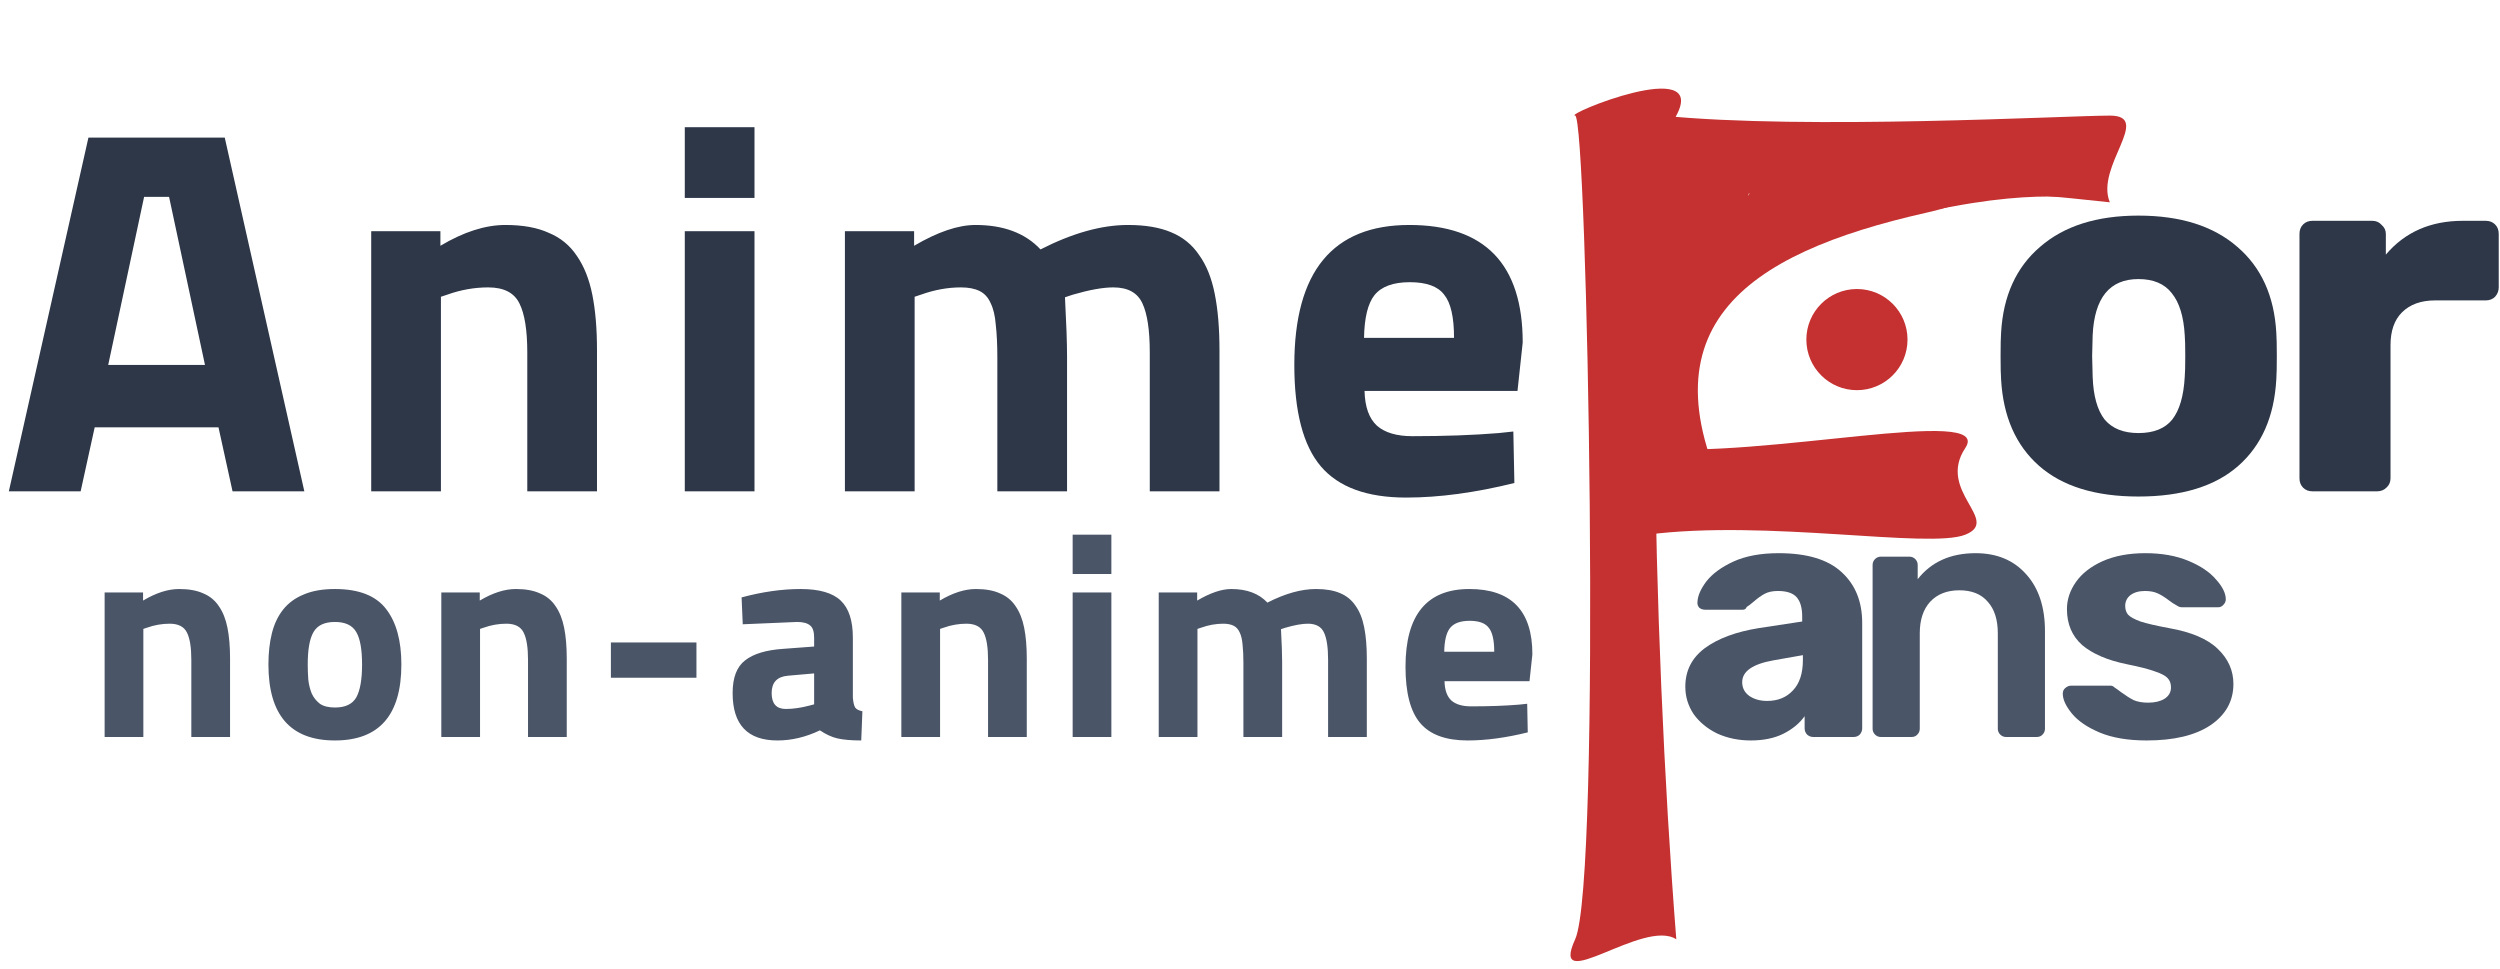
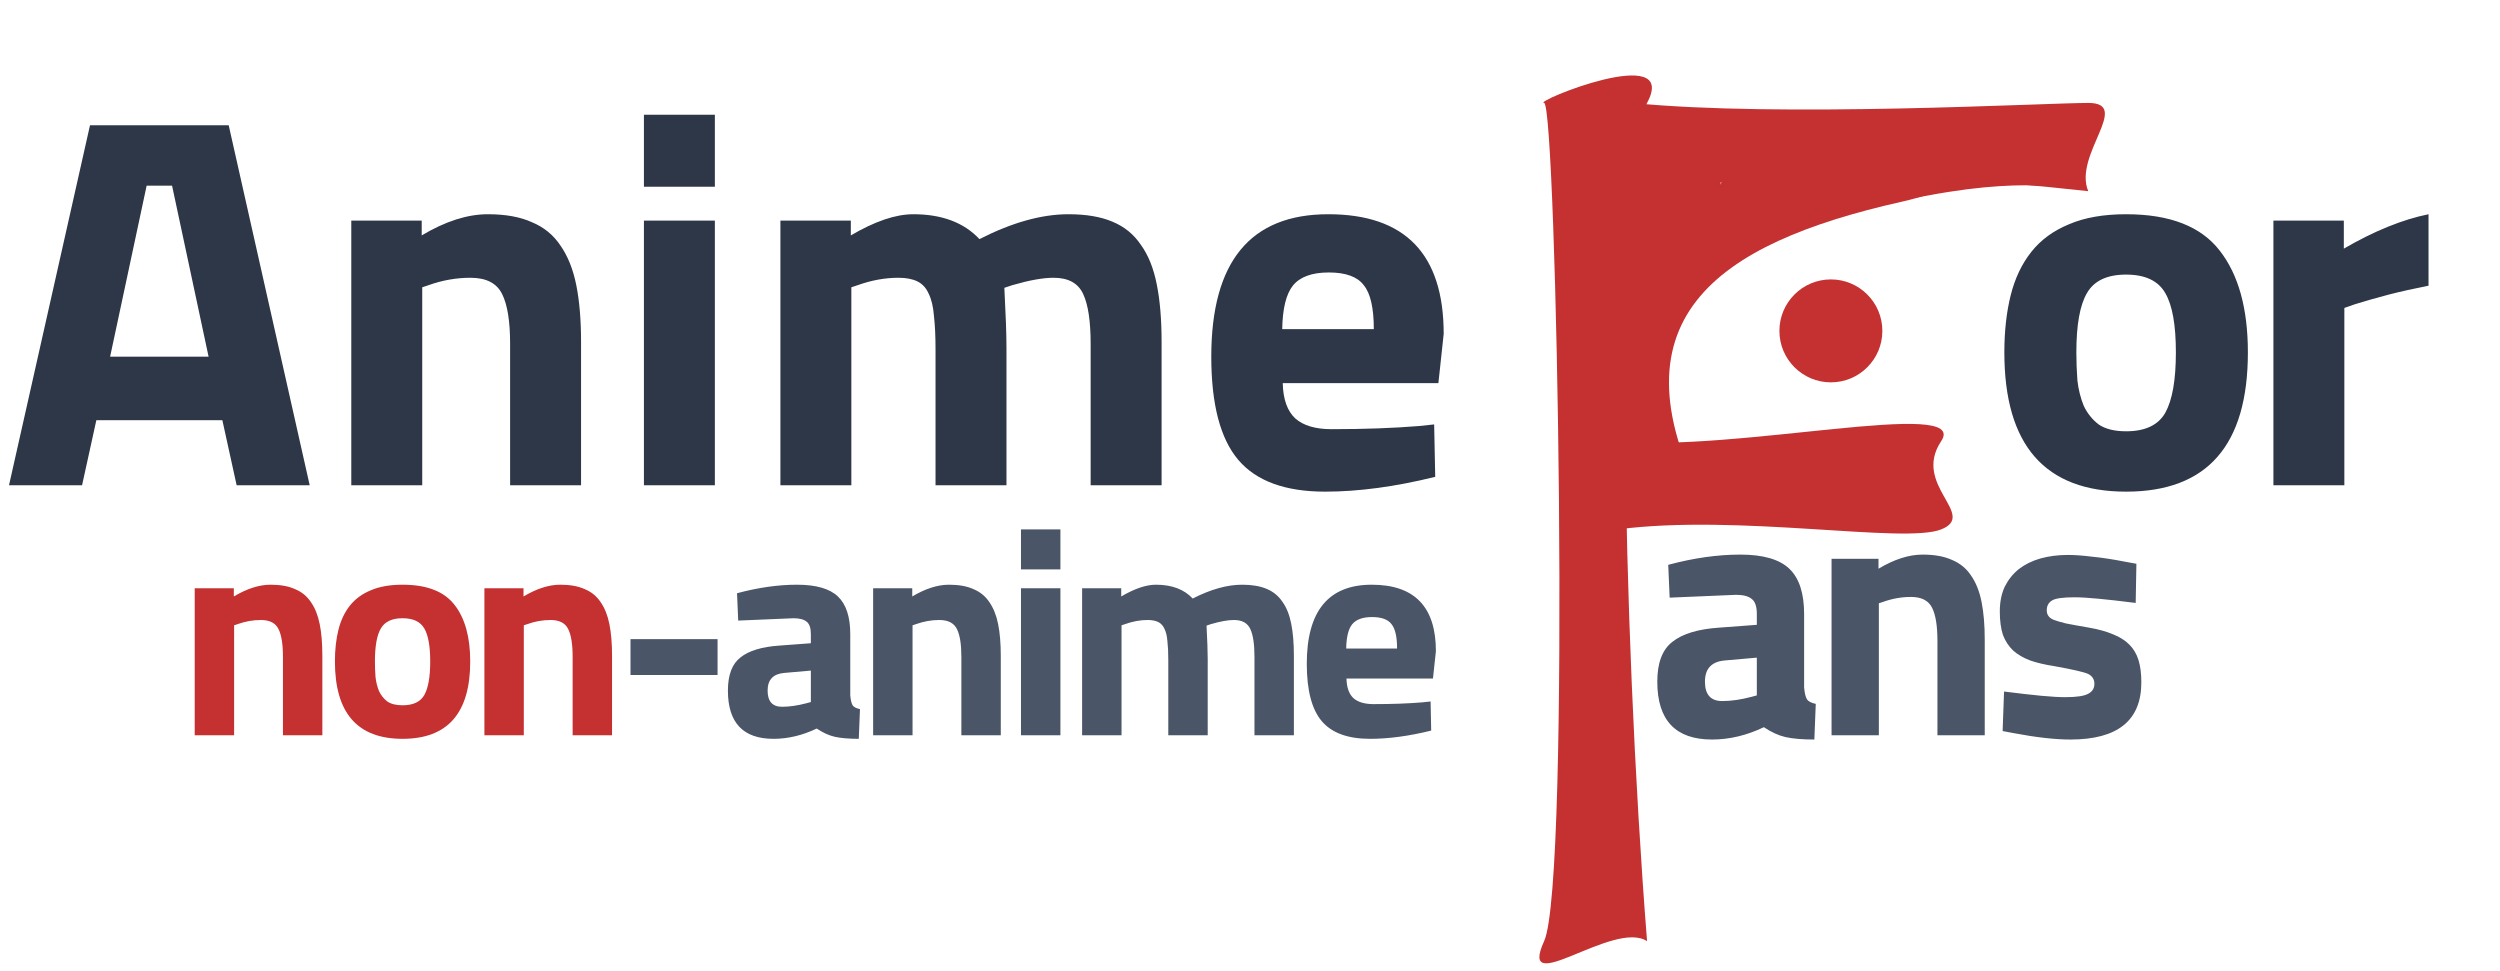
- <svg xmlns="http://www.w3.org/2000/svg" width="173" height="67" viewBox="0 0 173 67" fill="none">
-   <path d="M5.58 34L6.552 29.572H15.12L16.092 34H21.06L15.552 9.52H6.12L0.612 34H5.58ZM11.7 13.624L14.184 25.252H7.488L9.972 13.624H11.7ZM30.512 20.536V34H25.688V16H30.476V17.008C32.084 16.048 33.584 15.568 34.976 15.568C36.176 15.568 37.172 15.748 37.964 16.108C38.78 16.444 39.428 16.972 39.908 17.692C40.412 18.412 40.772 19.312 40.988 20.392C41.204 21.472 41.312 22.756 41.312 24.244V34H36.488V24.388C36.488 22.852 36.308 21.724 35.948 21.004C35.588 20.26 34.868 19.888 33.788 19.888C32.828 19.888 31.88 20.056 30.944 20.392L30.512 20.536ZM52.211 34V16H47.387V34H52.211ZM52.211 13.696V8.8H47.387V13.696H52.211ZM63.292 20.536V34H58.468V16H63.256V17.008C64.888 16.048 66.304 15.568 67.504 15.568C69.448 15.568 70.948 16.132 72.004 17.26C74.212 16.132 76.228 15.568 78.052 15.568C79.252 15.568 80.248 15.736 81.04 16.072C81.856 16.408 82.504 16.936 82.984 17.656C83.488 18.352 83.848 19.252 84.064 20.356C84.28 21.436 84.388 22.732 84.388 24.244V34H79.564V24.388C79.564 22.852 79.396 21.724 79.06 21.004C78.724 20.26 78.052 19.888 77.044 19.888C76.324 19.888 75.388 20.056 74.236 20.392L73.696 20.572C73.744 21.484 73.78 22.276 73.804 22.948C73.828 23.62 73.84 24.196 73.84 24.676V34H69.016V24.748C69.016 23.86 68.98 23.104 68.908 22.48C68.86 21.856 68.74 21.352 68.548 20.968C68.38 20.584 68.128 20.308 67.792 20.14C67.456 19.972 67.024 19.888 66.496 19.888C65.584 19.888 64.66 20.056 63.724 20.392L63.292 20.536ZM105.011 27.052H94.427C94.451 28.156 94.739 28.96 95.291 29.464C95.843 29.944 96.659 30.184 97.739 30.184C99.971 30.184 101.963 30.112 103.715 29.968L104.723 29.86L104.795 33.424C102.083 34.096 99.587 34.432 97.307 34.432C94.595 34.432 92.627 33.712 91.403 32.272C90.179 30.832 89.567 28.492 89.567 25.252C89.567 18.796 92.219 15.568 97.523 15.568C102.755 15.568 105.371 18.28 105.371 23.704L105.011 27.052ZM94.391 23.38H100.619C100.619 21.94 100.391 20.944 99.935 20.392C99.503 19.816 98.711 19.528 97.559 19.528C96.407 19.528 95.591 19.828 95.111 20.428C94.655 21.004 94.415 21.988 94.391 23.38Z" fill="#2D3748" />
-   <path d="M121.16 51.24C120.312 51.24 119.536 51.08 118.832 50.76C118.144 50.424 117.6 49.976 117.2 49.416C116.816 48.84 116.624 48.208 116.624 47.52C116.624 46.416 117.072 45.528 117.968 44.856C118.88 44.184 120.128 43.72 121.712 43.464L124.712 43.008V42.672C124.712 42.064 124.584 41.616 124.328 41.328C124.072 41.04 123.64 40.896 123.032 40.896C122.664 40.896 122.36 40.96 122.12 41.088C121.88 41.216 121.632 41.392 121.376 41.616C121.152 41.808 120.984 41.936 120.872 42C120.824 42.128 120.736 42.192 120.608 42.192H117.992C117.832 42.192 117.696 42.144 117.584 42.048C117.488 41.936 117.448 41.808 117.464 41.664C117.48 41.232 117.688 40.752 118.088 40.224C118.504 39.696 119.128 39.24 119.96 38.856C120.808 38.472 121.848 38.28 123.08 38.28C125.048 38.28 126.504 38.72 127.448 39.6C128.392 40.464 128.864 41.632 128.864 43.104V50.4C128.864 50.56 128.808 50.704 128.696 50.832C128.584 50.944 128.44 51 128.264 51H125.48C125.32 51 125.176 50.944 125.048 50.832C124.936 50.704 124.88 50.56 124.88 50.4V49.56C124.528 50.056 124.032 50.464 123.392 50.784C122.768 51.088 122.024 51.24 121.16 51.24ZM122.288 48.504C123.024 48.504 123.616 48.264 124.064 47.784C124.528 47.304 124.76 46.6 124.76 45.672V45.336L122.72 45.696C121.28 45.952 120.56 46.456 120.56 47.208C120.56 47.608 120.728 47.928 121.064 48.168C121.4 48.392 121.808 48.504 122.288 48.504Z" fill="#4A5568" />
-   <path d="M130.16 51C130 51 129.864 50.944 129.752 50.832C129.64 50.72 129.584 50.584 129.584 50.424V39.096C129.584 38.936 129.64 38.8 129.752 38.688C129.864 38.576 130 38.52 130.16 38.52H132.128C132.288 38.52 132.424 38.576 132.536 38.688C132.648 38.8 132.704 38.936 132.704 39.096V40.08C133.648 38.88 134.984 38.28 136.712 38.28C138.184 38.28 139.352 38.768 140.216 39.744C141.08 40.704 141.512 42.016 141.512 43.68V50.424C141.512 50.584 141.456 50.72 141.344 50.832C141.248 50.944 141.112 51 140.936 51H138.824C138.664 51 138.528 50.944 138.416 50.832C138.304 50.72 138.248 50.584 138.248 50.424V43.824C138.248 42.88 138.016 42.152 137.552 41.64C137.104 41.112 136.448 40.848 135.584 40.848C134.736 40.848 134.064 41.112 133.568 41.64C133.088 42.168 132.848 42.896 132.848 43.824V50.424C132.848 50.584 132.792 50.72 132.68 50.832C132.584 50.944 132.448 51 132.272 51H130.16Z" fill="#4A5568" />
-   <path d="M147.98 34.36C145.004 34.36 142.712 33.652 141.104 32.236C139.496 30.82 138.62 28.828 138.476 26.26C138.452 25.948 138.44 25.408 138.44 24.64C138.44 23.872 138.452 23.332 138.476 23.02C138.62 20.476 139.52 18.496 141.176 17.08C142.832 15.64 145.1 14.92 147.98 14.92C150.884 14.92 153.164 15.64 154.82 17.08C156.476 18.496 157.376 20.476 157.52 23.02C157.544 23.332 157.556 23.872 157.556 24.64C157.556 25.408 157.544 25.948 157.52 26.26C157.376 28.828 156.5 30.82 154.892 32.236C153.284 33.652 150.98 34.36 147.98 34.36ZM147.98 29.968C149.036 29.968 149.816 29.656 150.32 29.032C150.824 28.384 151.112 27.4 151.184 26.08C151.208 25.84 151.22 25.36 151.22 24.64C151.22 23.92 151.208 23.44 151.184 23.2C151.112 21.904 150.812 20.932 150.284 20.284C149.78 19.636 149.012 19.312 147.98 19.312C145.988 19.312 144.932 20.608 144.812 23.2L144.776 24.64L144.812 26.08C144.86 27.4 145.136 28.384 145.64 29.032C146.168 29.656 146.948 29.968 147.98 29.968Z" fill="#2D3748" />
-   <path d="M160.024 34C159.76 34 159.544 33.916 159.376 33.748C159.208 33.58 159.124 33.364 159.124 33.1V16.18C159.124 15.916 159.208 15.7 159.376 15.532C159.544 15.364 159.76 15.28 160.024 15.28H164.164C164.428 15.28 164.644 15.376 164.812 15.568C165.004 15.736 165.1 15.94 165.1 16.18V17.62C166.42 16.06 168.196 15.28 170.428 15.28H172.012C172.276 15.28 172.492 15.364 172.66 15.532C172.828 15.7 172.912 15.916 172.912 16.18V19.888C172.912 20.128 172.828 20.344 172.66 20.536C172.492 20.704 172.276 20.788 172.012 20.788H168.52C167.536 20.788 166.768 21.064 166.216 21.616C165.688 22.144 165.424 22.9 165.424 23.884V33.1C165.424 33.364 165.328 33.58 165.136 33.748C164.968 33.916 164.752 34 164.488 34H160.024Z" fill="#2D3748" />
-   <path d="M148.552 51.24C147.256 51.24 146.168 51.056 145.288 50.688C144.424 50.32 143.784 49.88 143.368 49.368C142.952 48.856 142.744 48.4 142.744 48C142.744 47.84 142.8 47.712 142.912 47.616C143.04 47.504 143.176 47.448 143.32 47.448H146.056C146.152 47.448 146.24 47.488 146.32 47.568C146.512 47.696 146.656 47.8 146.752 47.88C147.104 48.136 147.408 48.328 147.664 48.456C147.936 48.568 148.264 48.624 148.648 48.624C149.112 48.624 149.488 48.536 149.776 48.36C150.08 48.168 150.232 47.904 150.232 47.568C150.232 47.296 150.152 47.08 149.992 46.92C149.848 46.76 149.56 46.608 149.128 46.464C148.696 46.304 148.04 46.136 147.16 45.96C145.832 45.688 144.808 45.248 144.088 44.64C143.384 44.016 143.032 43.184 143.032 42.144C143.032 41.488 143.24 40.864 143.656 40.272C144.072 39.68 144.688 39.2 145.504 38.832C146.336 38.464 147.32 38.28 148.456 38.28C149.592 38.28 150.584 38.456 151.432 38.808C152.28 39.16 152.92 39.592 153.352 40.104C153.8 40.6 154.024 41.056 154.024 41.472C154.024 41.616 153.968 41.744 153.856 41.856C153.76 41.968 153.64 42.024 153.496 42.024H151C150.872 42.024 150.752 41.984 150.64 41.904C150.432 41.792 150.248 41.672 150.088 41.544C149.816 41.336 149.56 41.176 149.32 41.064C149.08 40.952 148.784 40.896 148.432 40.896C148.016 40.896 147.68 40.992 147.424 41.184C147.184 41.376 147.064 41.624 147.064 41.928C147.064 42.168 147.128 42.368 147.256 42.528C147.4 42.688 147.688 42.848 148.12 43.008C148.568 43.152 149.224 43.304 150.088 43.464C151.64 43.736 152.768 44.216 153.472 44.904C154.192 45.592 154.552 46.4 154.552 47.328C154.552 48.512 154.024 49.464 152.968 50.184C151.912 50.888 150.44 51.24 148.552 51.24Z" fill="#4A5568" />
-   <path d="M9.92 43.52V51H7.24V41H9.9V41.56C10.793 41.027 11.627 40.76 12.4 40.76C13.067 40.76 13.62 40.86 14.06 41.06C14.513 41.247 14.873 41.54 15.14 41.94C15.42 42.34 15.62 42.84 15.74 43.44C15.86 44.04 15.92 44.753 15.92 45.58V51H13.24V45.66C13.24 44.807 13.14 44.18 12.94 43.78C12.74 43.367 12.34 43.16 11.74 43.16C11.207 43.16 10.68 43.253 10.16 43.44L9.92 43.52ZM23.175 40.76C24.828 40.76 26.008 41.22 26.715 42.14C27.421 43.047 27.775 44.327 27.775 45.98C27.775 49.487 26.241 51.24 23.175 51.24C20.108 51.24 18.575 49.487 18.575 45.98C18.575 45.18 18.655 44.46 18.815 43.82C18.975 43.18 19.235 42.633 19.595 42.18C19.955 41.727 20.428 41.38 21.015 41.14C21.601 40.887 22.321 40.76 23.175 40.76ZM23.175 48.96C23.895 48.96 24.388 48.727 24.655 48.26C24.921 47.78 25.055 47.02 25.055 45.98C25.055 44.94 24.921 44.193 24.655 43.74C24.388 43.273 23.895 43.04 23.175 43.04C22.455 43.04 21.961 43.273 21.695 43.74C21.428 44.193 21.295 44.94 21.295 45.98C21.295 46.327 21.308 46.68 21.335 47.04C21.375 47.387 21.455 47.707 21.575 48C21.708 48.28 21.895 48.513 22.135 48.7C22.388 48.873 22.735 48.96 23.175 48.96ZM33.219 43.52V51H30.539V41H33.199V41.56C34.093 41.027 34.926 40.76 35.699 40.76C36.366 40.76 36.919 40.86 37.359 41.06C37.813 41.247 38.173 41.54 38.439 41.94C38.719 42.34 38.919 42.84 39.039 43.44C39.159 44.04 39.219 44.753 39.219 45.58V51H36.539V45.66C36.539 44.807 36.439 44.18 36.239 43.78C36.039 43.367 35.639 43.16 35.039 43.16C34.506 43.16 33.979 43.253 33.459 43.44L33.219 43.52ZM48.194 46.9V44.46H42.274V46.9H48.194ZM59.018 44.12V48.28C59.045 48.6 59.098 48.827 59.178 48.96C59.258 49.08 59.425 49.167 59.678 49.22L59.598 51.24C58.918 51.24 58.371 51.193 57.958 51.1C57.558 51.007 57.151 50.82 56.738 50.54C55.765 51.007 54.785 51.24 53.798 51.24C51.731 51.24 50.698 50.147 50.698 47.96C50.698 46.893 50.985 46.14 51.558 45.7C52.131 45.247 53.011 44.98 54.198 44.9L56.338 44.74V44.12C56.338 43.707 56.245 43.427 56.058 43.28C55.871 43.12 55.571 43.04 55.158 43.04L51.398 43.2L51.318 41.34C52.758 40.953 54.118 40.76 55.398 40.76C56.691 40.76 57.618 41.027 58.178 41.56C58.738 42.093 59.018 42.947 59.018 44.12ZM56.338 46.6L54.518 46.76C53.771 46.827 53.398 47.227 53.398 47.96C53.398 48.693 53.725 49.06 54.378 49.06C54.885 49.06 55.438 48.98 56.038 48.82L56.338 48.74V46.6ZM65.053 43.52V51H62.373V41H65.033V41.56C65.926 41.027 66.76 40.76 67.533 40.76C68.2 40.76 68.753 40.86 69.193 41.06C69.646 41.247 70.006 41.54 70.273 41.94C70.553 42.34 70.753 42.84 70.873 43.44C70.993 44.04 71.053 44.753 71.053 45.58V51H68.373V45.66C68.373 44.807 68.273 44.18 68.073 43.78C67.873 43.367 67.473 43.16 66.873 43.16C66.34 43.16 65.813 43.253 65.293 43.44L65.053 43.52ZM76.907 51V41H74.228V51H76.907ZM76.907 39.72V37H74.228V39.72H76.907ZM82.864 43.52V51H80.184V41H82.844V41.56C83.75 41.027 84.537 40.76 85.204 40.76C86.284 40.76 87.117 41.073 87.704 41.7C88.93 41.073 90.05 40.76 91.064 40.76C91.73 40.76 92.284 40.853 92.724 41.04C93.177 41.227 93.537 41.52 93.804 41.92C94.084 42.307 94.284 42.807 94.404 43.42C94.524 44.02 94.584 44.74 94.584 45.58V51H91.904V45.66C91.904 44.807 91.81 44.18 91.624 43.78C91.437 43.367 91.064 43.16 90.504 43.16C90.104 43.16 89.584 43.253 88.944 43.44L88.644 43.54C88.67 44.047 88.69 44.487 88.704 44.86C88.717 45.233 88.724 45.553 88.724 45.82V51H86.044V45.86C86.044 45.367 86.024 44.947 85.984 44.6C85.957 44.253 85.89 43.973 85.784 43.76C85.69 43.547 85.55 43.393 85.364 43.3C85.177 43.207 84.937 43.16 84.644 43.16C84.137 43.16 83.624 43.253 83.104 43.44L82.864 43.52ZM105.841 47.14H99.961C99.974 47.753 100.134 48.2 100.441 48.48C100.748 48.747 101.201 48.88 101.801 48.88C103.041 48.88 104.148 48.84 105.121 48.76L105.681 48.7L105.721 50.68C104.214 51.053 102.828 51.24 101.561 51.24C100.054 51.24 98.961 50.84 98.281 50.04C97.601 49.24 97.261 47.94 97.261 46.14C97.261 42.553 98.734 40.76 101.681 40.76C104.588 40.76 106.041 42.267 106.041 45.28L105.841 47.14ZM99.941 45.1H103.401C103.401 44.3 103.274 43.747 103.021 43.44C102.781 43.12 102.341 42.96 101.701 42.96C101.061 42.96 100.608 43.127 100.341 43.46C100.088 43.78 99.954 44.327 99.941 45.1Z" fill="#4A5568" />
-   <path d="M109 8C108.151 7.964 118.254 3.817 116 8C113.746 12.183 114.294 43.426 116 65C113.742 63.513 107.156 69.04 109 65C110.844 60.961 109.849 8.036 109 8Z" fill="#C53030" />
-   <path d="M115 8C125.004 9.007 143 8 146 8C149 8 144.969 11.526 146 14C131.965 12.461 125.639 12.829 115 14V8Z" fill="#C53030" />
-   <path d="M114 31C121.884 31.789 138 28 136 31C134 34 138.5 36 136 37C133.5 38 122.225 35.923 114 37V31Z" fill="#C53030" />
-   <path d="M120.342 36.105L110.826 30.362L123.722 8.991C123.722 8.991 145.689 11.916 133.238 14.734C120.788 17.551 112.984 22.708 120.342 36.105Z" fill="#C53030" />
-   <rect x="114" y="12" width="7" height="5" fill="#C53030" />
-   <rect x="114" y="16" width="5" height="5" fill="#C53030" />
-   <rect x="114" y="20" width="3" height="5" fill="#C53030" />
-   <circle cx="128.5" cy="23.5" r="3.5" fill="#C53030" />
-   <path d="M135.106 10.976C134.933 11.034 142.769 11.047 143.07 10.976C143.372 10.904 144.487 13.275 145 13.736C145.513 14.196 142.791 12.841 135.106 14.293C127.421 15.744 135.106 10.976 135.106 10.976Z" fill="#C53030" />
+ <svg xmlns="http://www.w3.org/2000/svg" width="170" height="66" viewBox="0 0 170 66" fill="none">
+   <path d="M5.58 33L6.552 28.572H15.12L16.092 33H21.06L15.552 8.52H6.12L0.612 33H5.58ZM11.7 12.624L14.184 24.252H7.488L9.972 12.624H11.7ZM28.712 19.536V33H23.888V15H28.676V16.008C30.284 15.048 31.784 14.568 33.176 14.568C34.376 14.568 35.372 14.748 36.164 15.108C36.98 15.444 37.628 15.972 38.108 16.692C38.612 17.412 38.972 18.312 39.188 19.392C39.404 20.472 39.512 21.756 39.512 23.244V33H34.688V23.388C34.688 21.852 34.508 20.724 34.148 20.004C33.788 19.26 33.068 18.888 31.988 18.888C31.028 18.888 30.08 19.056 29.144 19.392L28.712 19.536ZM48.611 33V15H43.787V33H48.611ZM48.611 12.696V7.8H43.787V12.696H48.611ZM57.892 19.536V33H53.068V15H57.856V16.008C59.488 15.048 60.904 14.568 62.104 14.568C64.048 14.568 65.548 15.132 66.604 16.26C68.812 15.132 70.828 14.568 72.652 14.568C73.852 14.568 74.848 14.736 75.64 15.072C76.456 15.408 77.104 15.936 77.584 16.656C78.088 17.352 78.448 18.252 78.664 19.356C78.88 20.436 78.988 21.732 78.988 23.244V33H74.164V23.388C74.164 21.852 73.996 20.724 73.66 20.004C73.324 19.26 72.652 18.888 71.644 18.888C70.924 18.888 69.988 19.056 68.836 19.392L68.296 19.572C68.344 20.484 68.38 21.276 68.404 21.948C68.428 22.62 68.44 23.196 68.44 23.676V33H63.616V23.748C63.616 22.86 63.58 22.104 63.508 21.48C63.46 20.856 63.34 20.352 63.148 19.968C62.98 19.584 62.728 19.308 62.392 19.14C62.056 18.972 61.624 18.888 61.096 18.888C60.184 18.888 59.26 19.056 58.324 19.392L57.892 19.536ZM97.811 26.052H87.227C87.251 27.156 87.539 27.96 88.091 28.464C88.643 28.944 89.459 29.184 90.539 29.184C92.771 29.184 94.763 29.112 96.515 28.968L97.523 28.86L97.595 32.424C94.883 33.096 92.387 33.432 90.107 33.432C87.395 33.432 85.427 32.712 84.203 31.272C82.979 29.832 82.367 27.492 82.367 24.252C82.367 17.796 85.019 14.568 90.323 14.568C95.555 14.568 98.171 17.28 98.171 22.704L97.811 26.052ZM87.191 22.38H93.419C93.419 20.94 93.191 19.944 92.735 19.392C92.303 18.816 91.511 18.528 90.359 18.528C89.207 18.528 88.391 18.828 87.911 19.428C87.455 20.004 87.215 20.988 87.191 22.38Z" fill="#2D3748" />
+   <path d="M122.68 41.744V46.736C122.712 47.12 122.776 47.392 122.872 47.552C122.968 47.696 123.168 47.8 123.472 47.864L123.376 50.288C122.56 50.288 121.904 50.232 121.408 50.12C120.928 50.008 120.44 49.784 119.944 49.448C118.776 50.008 117.6 50.288 116.416 50.288C113.936 50.288 112.696 48.976 112.696 46.352C112.696 45.072 113.04 44.168 113.728 43.64C114.416 43.096 115.472 42.776 116.896 42.68L119.464 42.488V41.744C119.464 41.248 119.352 40.912 119.128 40.736C118.904 40.544 118.544 40.448 118.048 40.448L113.536 40.64L113.44 38.408C115.168 37.944 116.8 37.712 118.336 37.712C119.888 37.712 121 38.032 121.672 38.672C122.344 39.312 122.68 40.336 122.68 41.744ZM119.464 44.72L117.28 44.912C116.384 44.992 115.936 45.472 115.936 46.352C115.936 47.232 116.328 47.672 117.112 47.672C117.72 47.672 118.384 47.576 119.104 47.384L119.464 47.288V44.72ZM127.762 41.024V50H124.546V38H127.738V38.672C128.81 38.032 129.81 37.712 130.738 37.712C131.538 37.712 132.202 37.832 132.73 38.072C133.274 38.296 133.706 38.648 134.026 39.128C134.362 39.608 134.602 40.208 134.746 40.928C134.89 41.648 134.962 42.504 134.962 43.496V50H131.746V43.592C131.746 42.568 131.626 41.816 131.386 41.336C131.146 40.84 130.666 40.592 129.946 40.592C129.306 40.592 128.674 40.704 128.05 40.928L127.762 41.024ZM145.275 38.336L145.227 41C144.219 40.872 143.371 40.776 142.683 40.712C142.011 40.648 141.475 40.616 141.075 40.616C140.275 40.616 139.763 40.688 139.539 40.832C139.299 40.976 139.179 41.2 139.179 41.504C139.179 41.808 139.339 42.024 139.659 42.152C139.819 42.216 140.091 42.296 140.475 42.392C140.875 42.472 141.403 42.568 142.059 42.68C142.699 42.792 143.243 42.944 143.691 43.136C144.139 43.312 144.507 43.544 144.795 43.832C145.083 44.12 145.291 44.472 145.419 44.888C145.547 45.304 145.611 45.808 145.611 46.4C145.611 48.992 144.003 50.288 140.787 50.288C139.747 50.288 138.467 50.144 136.947 49.856L136.179 49.712L136.275 47.024C137.283 47.152 138.123 47.248 138.795 47.312C139.483 47.376 140.027 47.408 140.427 47.408C141.211 47.408 141.739 47.328 142.011 47.168C142.283 47.024 142.419 46.8 142.419 46.496C142.419 46.192 142.275 45.968 141.987 45.824C141.699 45.696 140.931 45.52 139.683 45.296C139.059 45.2 138.515 45.072 138.051 44.912C137.587 44.736 137.203 44.512 136.899 44.24C136.595 43.952 136.363 43.6 136.203 43.184C136.059 42.752 135.987 42.216 135.987 41.576C135.987 40.936 136.099 40.376 136.323 39.896C136.563 39.416 136.883 39.016 137.283 38.696C137.699 38.376 138.187 38.136 138.747 37.976C139.323 37.816 139.947 37.736 140.619 37.736C141.083 37.736 141.635 37.776 142.275 37.856C142.931 37.92 143.667 38.032 144.483 38.192L145.275 38.336Z" fill="#4A5568" />
+   <path d="M144.576 14.568C147.552 14.568 149.676 15.396 150.948 17.052C152.22 18.684 152.856 20.988 152.856 23.964C152.856 30.276 150.096 33.432 144.576 33.432C139.056 33.432 136.296 30.276 136.296 23.964C136.296 22.524 136.44 21.228 136.728 20.076C137.016 18.924 137.484 17.94 138.132 17.124C138.78 16.308 139.632 15.684 140.688 15.252C141.744 14.796 143.04 14.568 144.576 14.568ZM144.576 29.328C145.872 29.328 146.76 28.908 147.24 28.068C147.72 27.204 147.96 25.836 147.96 23.964C147.96 22.092 147.72 20.748 147.24 19.932C146.76 19.092 145.872 18.672 144.576 18.672C143.28 18.672 142.392 19.092 141.912 19.932C141.432 20.748 141.192 22.092 141.192 23.964C141.192 24.588 141.216 25.224 141.264 25.872C141.336 26.496 141.48 27.072 141.696 27.6C141.936 28.104 142.272 28.524 142.704 28.86C143.16 29.172 143.784 29.328 144.576 29.328ZM159.416 33H154.592V15H159.38V16.908C161.444 15.708 163.364 14.928 165.14 14.568V19.428C164.156 19.62 163.244 19.824 162.404 20.04C161.588 20.256 160.832 20.472 160.136 20.688L159.416 20.94V33Z" fill="#2D3748" />
+   <path d="M15.92 42.52V50H13.24V40H15.9V40.56C16.793 40.027 17.627 39.76 18.4 39.76C19.067 39.76 19.62 39.86 20.06 40.06C20.513 40.247 20.873 40.54 21.14 40.94C21.42 41.34 21.62 41.84 21.74 42.44C21.86 43.04 21.92 43.753 21.92 44.58V50H19.24V44.66C19.24 43.807 19.14 43.18 18.94 42.78C18.74 42.367 18.34 42.16 17.74 42.16C17.207 42.16 16.68 42.253 16.16 42.44L15.92 42.52ZM27.375 39.76C29.028 39.76 30.208 40.22 30.915 41.14C31.621 42.047 31.975 43.327 31.975 44.98C31.975 48.487 30.441 50.24 27.375 50.24C24.308 50.24 22.775 48.487 22.775 44.98C22.775 44.18 22.855 43.46 23.015 42.82C23.175 42.18 23.435 41.633 23.795 41.18C24.155 40.727 24.628 40.38 25.215 40.14C25.801 39.887 26.521 39.76 27.375 39.76ZM27.375 47.96C28.095 47.96 28.588 47.727 28.855 47.26C29.121 46.78 29.255 46.02 29.255 44.98C29.255 43.94 29.121 43.193 28.855 42.74C28.588 42.273 28.095 42.04 27.375 42.04C26.655 42.04 26.161 42.273 25.895 42.74C25.628 43.193 25.495 43.94 25.495 44.98C25.495 45.327 25.508 45.68 25.535 46.04C25.575 46.387 25.655 46.707 25.775 47C25.908 47.28 26.095 47.513 26.335 47.7C26.588 47.873 26.935 47.96 27.375 47.96ZM35.619 42.52V50H32.939V40H35.599V40.56C36.493 40.027 37.326 39.76 38.099 39.76C38.766 39.76 39.319 39.86 39.759 40.06C40.213 40.247 40.573 40.54 40.839 40.94C41.119 41.34 41.319 41.84 41.439 42.44C41.559 43.04 41.619 43.753 41.619 44.58V50H38.939V44.66C38.939 43.807 38.839 43.18 38.639 42.78C38.439 42.367 38.039 42.16 37.439 42.16C36.906 42.16 36.379 42.253 35.859 42.44L35.619 42.52Z" fill="#C53030" />
+   <path d="M48.794 45.9V43.46H42.874V45.9H48.794ZM57.818 43.12V47.28C57.845 47.6 57.898 47.827 57.978 47.96C58.058 48.08 58.225 48.167 58.478 48.22L58.398 50.24C57.718 50.24 57.171 50.193 56.758 50.1C56.358 50.007 55.951 49.82 55.538 49.54C54.565 50.007 53.585 50.24 52.598 50.24C50.531 50.24 49.498 49.147 49.498 46.96C49.498 45.893 49.785 45.14 50.358 44.7C50.931 44.247 51.811 43.98 52.998 43.9L55.138 43.74V43.12C55.138 42.707 55.045 42.427 54.858 42.28C54.671 42.12 54.371 42.04 53.958 42.04L50.198 42.2L50.118 40.34C51.558 39.953 52.918 39.76 54.198 39.76C55.491 39.76 56.418 40.027 56.978 40.56C57.538 41.093 57.818 41.947 57.818 43.12ZM55.138 45.6L53.318 45.76C52.571 45.827 52.198 46.227 52.198 46.96C52.198 47.693 52.525 48.06 53.178 48.06C53.685 48.06 54.238 47.98 54.838 47.82L55.138 47.74V45.6ZM62.053 42.52V50H59.373V40H62.033V40.56C62.926 40.027 63.76 39.76 64.533 39.76C65.2 39.76 65.753 39.86 66.193 40.06C66.646 40.247 67.006 40.54 67.273 40.94C67.553 41.34 67.753 41.84 67.873 42.44C67.993 43.04 68.053 43.753 68.053 44.58V50H65.373V44.66C65.373 43.807 65.273 43.18 65.073 42.78C64.873 42.367 64.473 42.16 63.873 42.16C63.34 42.16 62.813 42.253 62.293 42.44L62.053 42.52ZM72.108 50V40H69.427V50H72.108ZM72.108 38.72V36H69.427V38.72H72.108ZM76.264 42.52V50H73.584V40H76.244V40.56C77.15 40.027 77.937 39.76 78.604 39.76C79.684 39.76 80.517 40.073 81.104 40.7C82.33 40.073 83.45 39.76 84.464 39.76C85.13 39.76 85.684 39.853 86.124 40.04C86.577 40.227 86.937 40.52 87.204 40.92C87.484 41.307 87.684 41.807 87.804 42.42C87.924 43.02 87.984 43.74 87.984 44.58V50H85.304V44.66C85.304 43.807 85.21 43.18 85.024 42.78C84.837 42.367 84.464 42.16 83.904 42.16C83.504 42.16 82.984 42.253 82.344 42.44L82.044 42.54C82.07 43.047 82.09 43.487 82.104 43.86C82.117 44.233 82.124 44.553 82.124 44.82V50H79.444V44.86C79.444 44.367 79.424 43.947 79.384 43.6C79.357 43.253 79.29 42.973 79.184 42.76C79.09 42.547 78.95 42.393 78.764 42.3C78.577 42.207 78.337 42.16 78.044 42.16C77.537 42.16 77.024 42.253 76.504 42.44L76.264 42.52ZM97.441 46.14H91.561C91.574 46.753 91.734 47.2 92.041 47.48C92.348 47.747 92.801 47.88 93.401 47.88C94.641 47.88 95.748 47.84 96.721 47.76L97.281 47.7L97.321 49.68C95.814 50.053 94.428 50.24 93.161 50.24C91.654 50.24 90.561 49.84 89.881 49.04C89.201 48.24 88.861 46.94 88.861 45.14C88.861 41.553 90.334 39.76 93.281 39.76C96.188 39.76 97.641 41.267 97.641 44.28L97.441 46.14ZM91.541 44.1H95.001C95.001 43.3 94.874 42.747 94.621 42.44C94.381 42.12 93.941 41.96 93.301 41.96C92.661 41.96 92.208 42.127 91.941 42.46C91.688 42.78 91.554 43.327 91.541 44.1Z" fill="#4A5568" />
+   <path d="M105 7C104.151 6.964 114.254 2.817 112 7C109.746 11.183 110.294 42.426 112 64C109.742 62.513 103.156 68.04 105 64C106.844 59.961 105.849 7.036 105 7Z" fill="#C53030" />
+   <path d="M111 7C121.004 8.007 139 7 142 7C145 7 140.969 10.526 142 13C127.965 11.461 121.639 11.829 111 13V7Z" fill="#C53030" />
+   <path d="M110 30C117.884 30.789 134 27 132 30C130 33 134.5 35 132 36C129.5 37 118.225 34.923 110 36V30Z" fill="#C53030" />
+   <path d="M116.342 35.105L106.826 29.362L119.722 7.991C119.722 7.991 141.689 10.916 129.238 13.734C116.788 16.551 108.984 21.708 116.342 35.105Z" fill="#C53030" />
+   <rect x="110" y="11" width="7" height="5" fill="#C53030" />
+   <rect x="110" y="15" width="5" height="5" fill="#C53030" />
+   <rect x="110" y="19" width="3" height="5" fill="#C53030" />
+   <circle cx="124.5" cy="22.5" r="3.5" fill="#C53030" />
+   <path d="M131.106 9.976C130.933 10.034 138.769 10.047 139.07 9.976C139.372 9.904 140.487 12.275 141 12.736C141.513 13.196 138.791 11.841 131.106 13.293C123.421 14.744 131.106 9.976 131.106 9.976Z" fill="#C53030" />
</svg>
